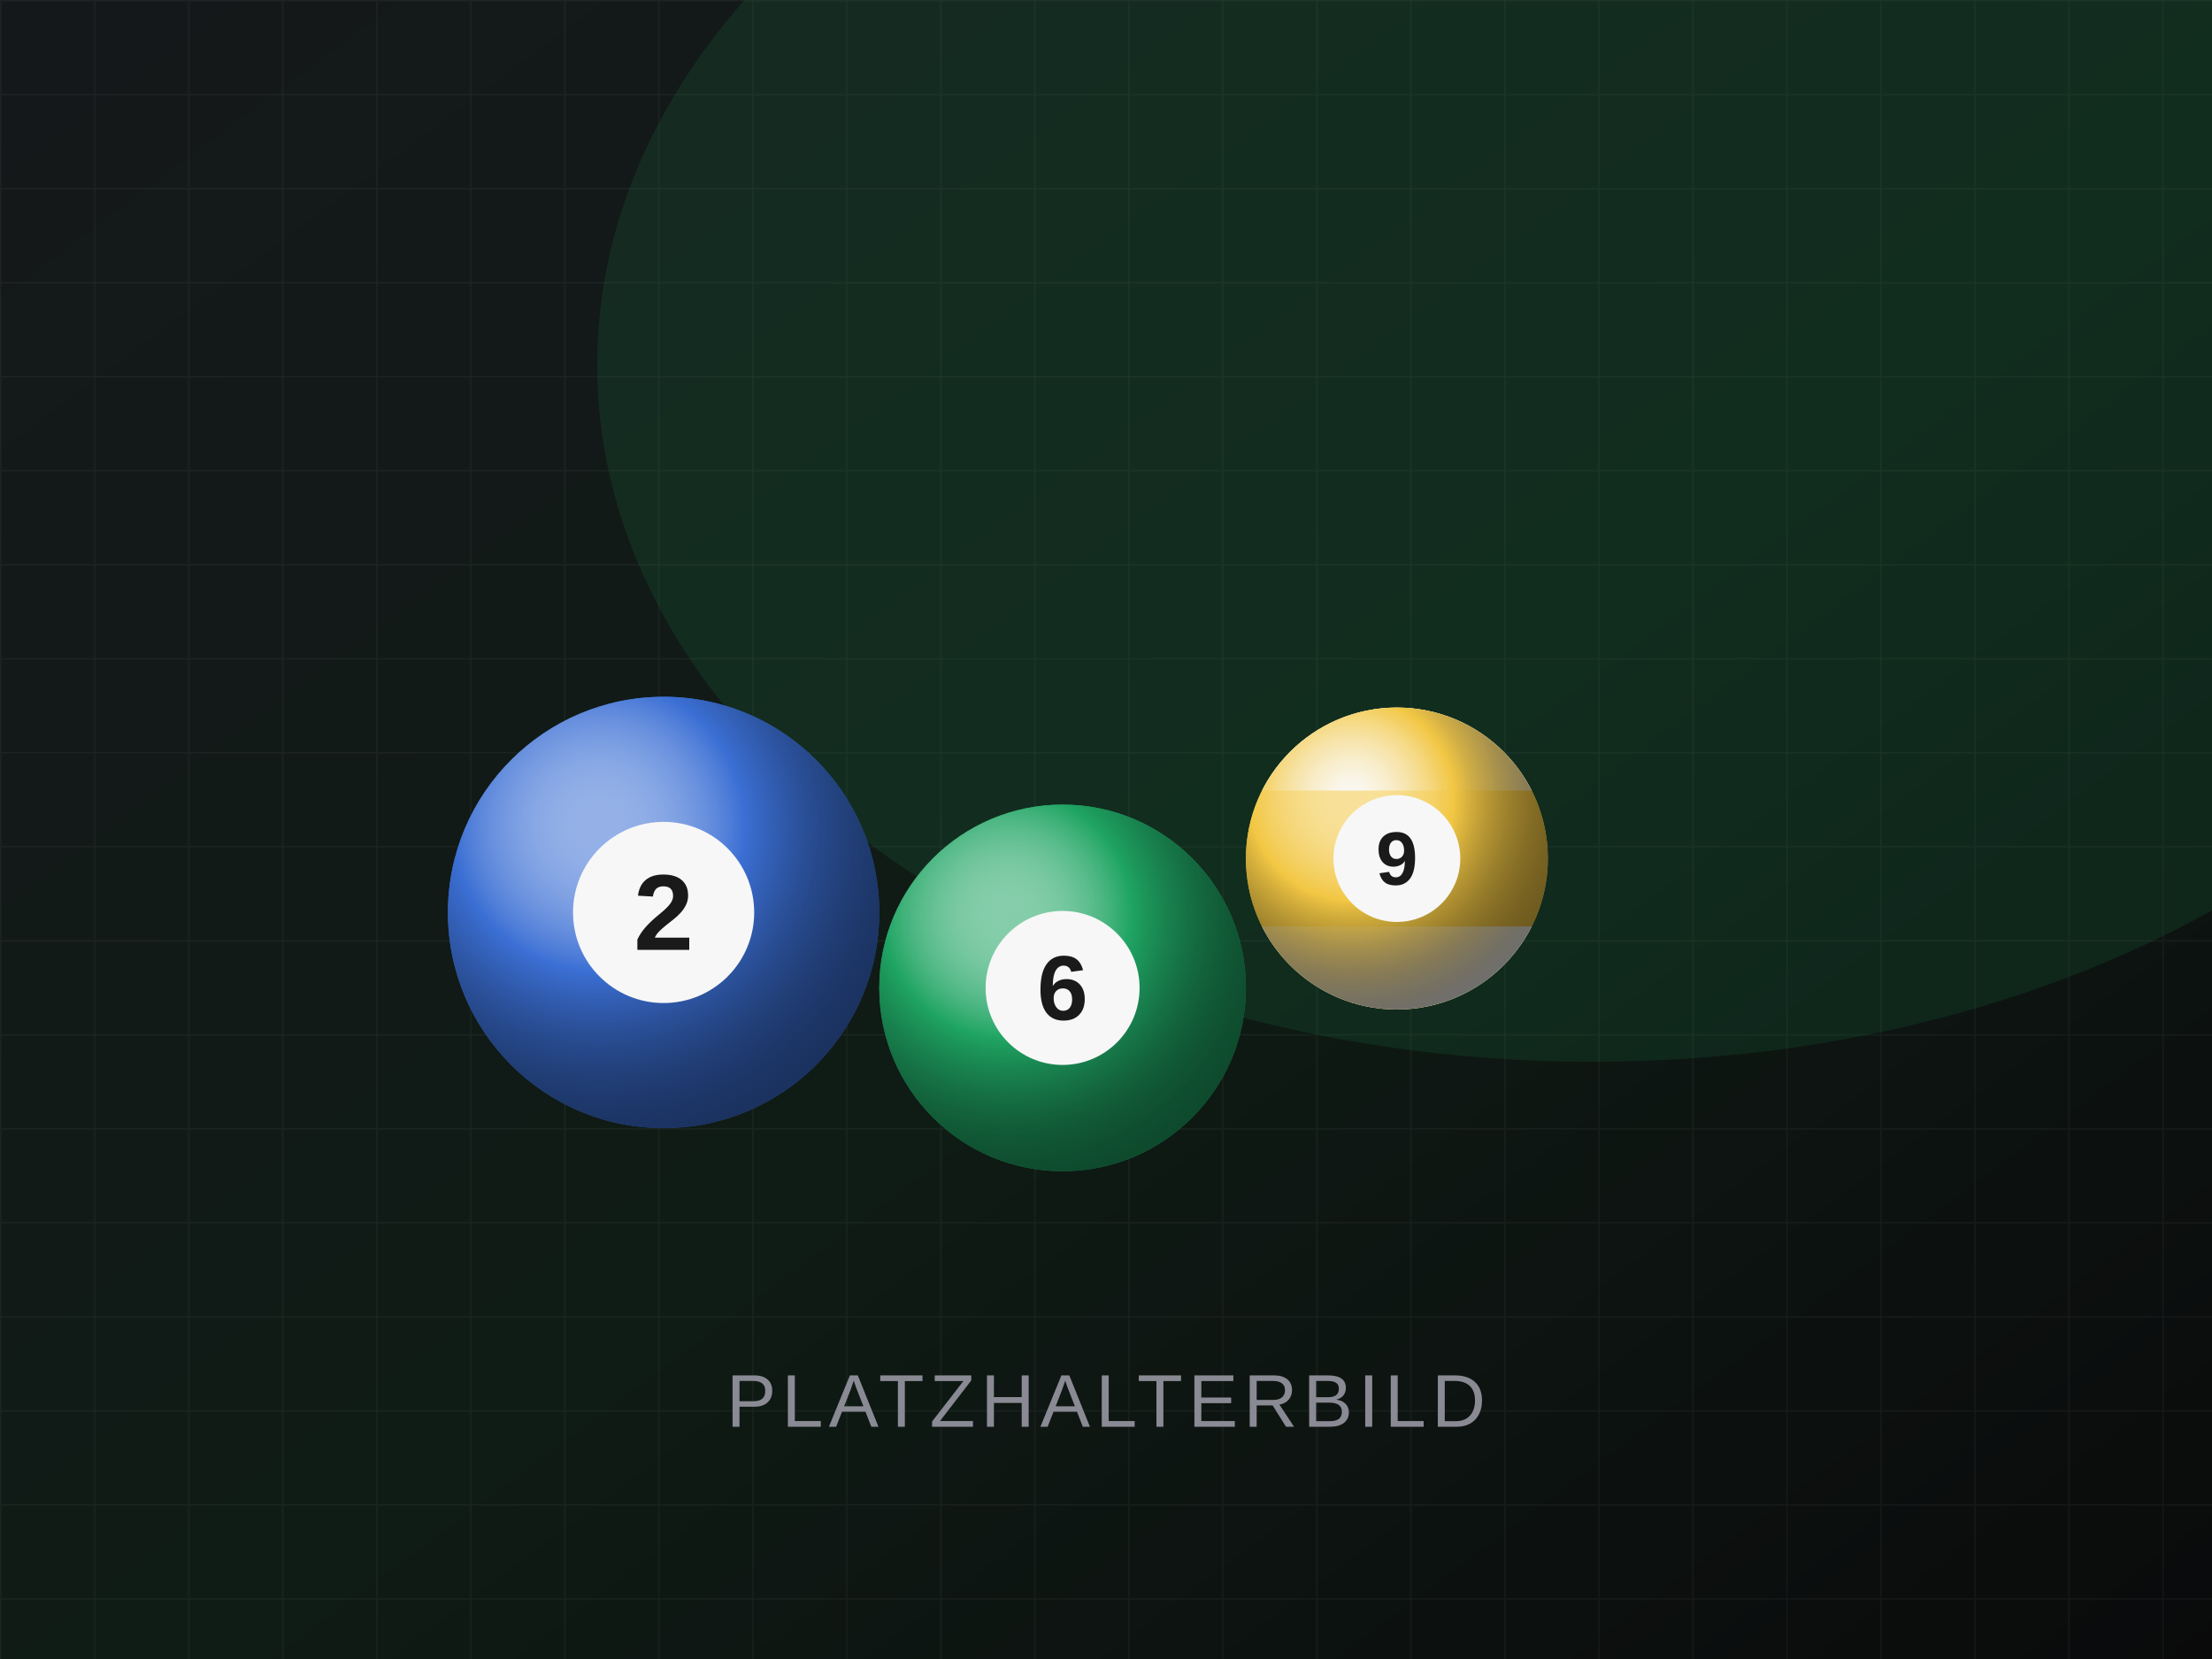
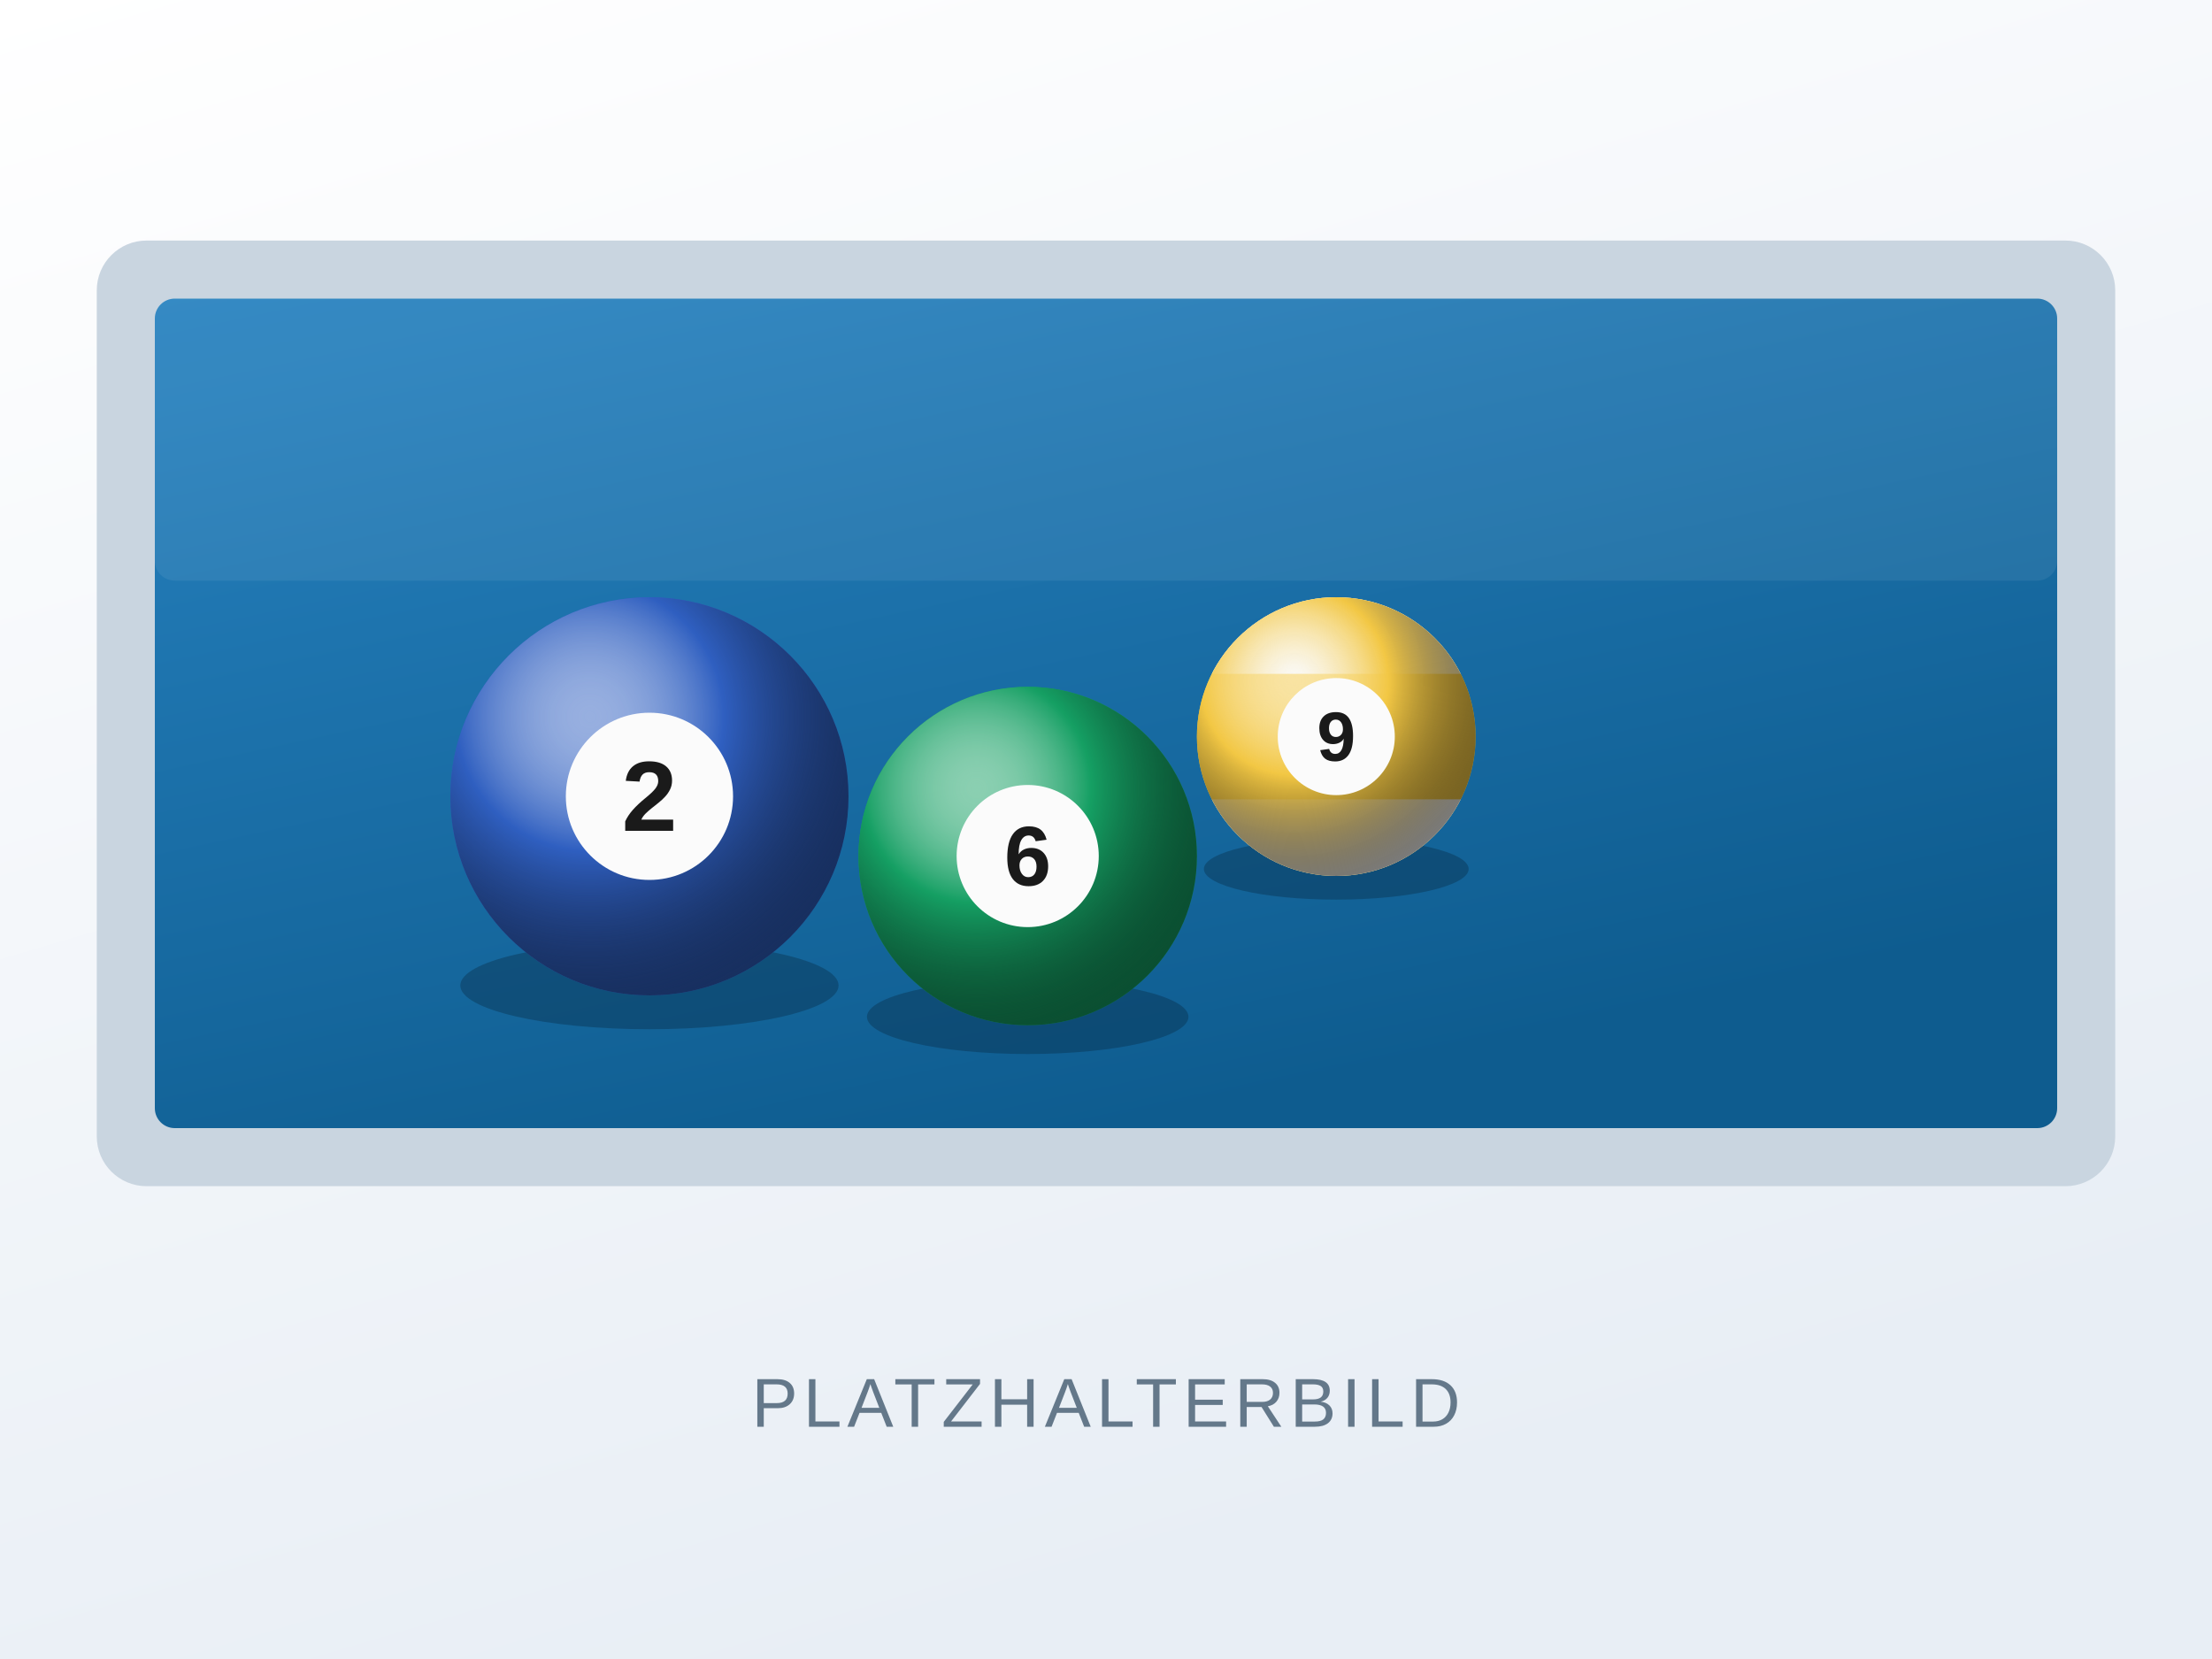
- <svg xmlns="http://www.w3.org/2000/svg" viewBox="0 0 800 600" width="800" height="600" role="img" aria-label="">
+ <svg xmlns="http://www.w3.org/2000/svg" viewBox="0 0 800 600" width="800" height="600" role="img" aria-label="PLATZHALTERBILD">
  <defs>
-     <linearGradient id="bg" x1="0" y1="0" x2="1" y2="1">
-       <stop offset="0%" stop-color="#15181a" />
-       <stop offset="55%" stop-color="#0f1b15" />
-       <stop offset="100%" stop-color="#0a0a0b" />
+     <linearGradient id="bg" x1="0" y1="0" x2="0.4" y2="1">
+       <stop offset="0%" stop-color="#ffffff" />
+       <stop offset="100%" stop-color="#e8eef5" />
    </linearGradient>
-     <pattern id="grid" width="34" height="34" patternUnits="userSpaceOnUse">
-       <path d="M34 0H0V34" fill="none" stroke="#ffffff" stroke-opacity=".045" stroke-width="1" />
-     </pattern>
+     <linearGradient id="cloth" x1="0" y1="0" x2="0.5" y2="1">
+       <stop offset="0%" stop-color="#2782c0" />
+       <stop offset="100%" stop-color="#0e5c8f" />
+     </linearGradient>
  </defs>
  <rect width="800" height="600" fill="url(#bg)" />
-   <rect width="800" height="600" fill="url(#grid)" />
-   <ellipse cx="576" cy="132" rx="360" ry="252" fill="#1fa463" fill-opacity=".13" />
+   <rect x="35" y="87" width="730" height="342" rx="18" fill="#c9d5e0" />
+   <rect x="56" y="108" width="688" height="300" rx="7.2" fill="url(#cloth)" />
+   <rect x="56" y="108" width="688" height="102" rx="7.2" fill="#ffffff" fill-opacity=".07" />
  <defs>
    <radialGradient id="g10" cx="35%" cy="30%" r="75%">
-       <stop offset="0%" stop-color="#ffffff" stop-opacity=".45" />
-       <stop offset="45%" stop-color="#3b6fd4" />
-       <stop offset="100%" stop-color="#000000" stop-opacity=".55" />
+       <stop offset="0%" stop-color="#ffffff" stop-opacity=".5" />
+       <stop offset="45%" stop-color="#2f5fc0" />
+       <stop offset="100%" stop-color="#000000" stop-opacity=".5" />
    </radialGradient>
    <clipPath id="clip10">
-       <circle cx="240" cy="330" r="78" />
+       <circle cx="234.88" cy="288" r="72" />
    </clipPath>
  </defs>
-   <circle cx="240" cy="330" r="78" fill="#3b6fd4" />
-   <circle cx="240" cy="330" r="78" fill="url(#g10)" />
-   <circle cx="240" cy="330" r="32.76" fill="#f7f7f7" />
-   <text x="240" y="330" fill="#1a1a1a" font-family="Segoe UI, Arial, sans-serif" font-size="39" font-weight="700" text-anchor="middle" dominant-baseline="central">2</text>
+   <ellipse cx="234.88" cy="356.4" rx="68.4" ry="15.84" fill="#06263d" fill-opacity=".35" />
+   <circle cx="234.88" cy="288" r="72" fill="#2f5fc0" />
+   <circle cx="234.88" cy="288" r="72" fill="url(#g10)" />
+   <circle cx="234.88" cy="288" r="30.24" fill="#fbfbfb" />
+   <text x="234.88" y="288" fill="#1a1a1a" font-family="Segoe UI, Arial, sans-serif" font-size="36" font-weight="700" text-anchor="middle" dominant-baseline="central">2</text>
  <defs>
    <radialGradient id="g11" cx="35%" cy="30%" r="75%">
-       <stop offset="0%" stop-color="#ffffff" stop-opacity=".45" />
-       <stop offset="45%" stop-color="#1fa463" />
-       <stop offset="100%" stop-color="#000000" stop-opacity=".55" />
+       <stop offset="0%" stop-color="#ffffff" stop-opacity=".5" />
+       <stop offset="45%" stop-color="#159f63" />
+       <stop offset="100%" stop-color="#000000" stop-opacity=".5" />
    </radialGradient>
    <clipPath id="clip11">
-       <circle cx="384.3" cy="357.3" r="66.3" />
+       <circle cx="371.68" cy="309.6" r="61.2" />
    </clipPath>
  </defs>
-   <circle cx="384.3" cy="357.3" r="66.3" fill="#1fa463" />
-   <circle cx="384.3" cy="357.3" r="66.3" fill="url(#g11)" />
-   <circle cx="384.3" cy="357.3" r="27.846" fill="#f7f7f7" />
-   <text x="384.3" y="357.3" fill="#1a1a1a" font-family="Segoe UI, Arial, sans-serif" font-size="33.15" font-weight="700" text-anchor="middle" dominant-baseline="central">6</text>
+   <ellipse cx="371.68" cy="367.74" rx="58.14" ry="13.464" fill="#06263d" fill-opacity=".35" />
+   <circle cx="371.68" cy="309.6" r="61.2" fill="#159f63" />
+   <circle cx="371.68" cy="309.6" r="61.2" fill="url(#g11)" />
+   <circle cx="371.68" cy="309.6" r="25.704" fill="#fbfbfb" />
+   <text x="371.68" y="309.6" fill="#1a1a1a" font-family="Segoe UI, Arial, sans-serif" font-size="30.6" font-weight="700" text-anchor="middle" dominant-baseline="central">6</text>
  <defs>
    <radialGradient id="g12" cx="35%" cy="30%" r="75%">
-       <stop offset="0%" stop-color="#ffffff" stop-opacity=".45" />
+       <stop offset="0%" stop-color="#ffffff" stop-opacity=".5" />
      <stop offset="45%" stop-color="#f2c744" />
-       <stop offset="100%" stop-color="#000000" stop-opacity=".55" />
+       <stop offset="100%" stop-color="#000000" stop-opacity=".5" />
    </radialGradient>
    <clipPath id="clip12">
-       <circle cx="505.2" cy="310.5" r="54.6" />
+       <circle cx="483.28" cy="266.4" r="50.4" />
    </clipPath>
  </defs>
-   <circle cx="505.2" cy="310.5" r="54.6" fill="#f2c744" />
+   <ellipse cx="483.28" cy="314.28" rx="47.88" ry="11.088" fill="#06263d" fill-opacity=".35" />
+   <circle cx="483.28" cy="266.4" r="50.4" fill="#f2c744" />
  <g clip-path="url(#clip12)">
-     <rect x="450.6" y="255.9" width="109.2" height="30.03" fill="#f5f5f5" />
-     <rect x="450.6" y="335.07" width="109.2" height="30.03" fill="#f5f5f5" />
+     <rect x="432.88" y="216" width="100.8" height="27.72" fill="#f5f5f5" />
+     <rect x="432.88" y="289.08" width="100.8" height="27.72" fill="#f5f5f5" />
  </g>
-   <circle cx="505.2" cy="310.5" r="54.6" fill="url(#g12)" />
-   <circle cx="505.2" cy="310.5" r="22.932" fill="#f7f7f7" />
-   <text x="505.2" y="310.5" fill="#1a1a1a" font-family="Segoe UI, Arial, sans-serif" font-size="27.3" font-weight="700" text-anchor="middle" dominant-baseline="central">9</text>
+   <circle cx="483.28" cy="266.4" r="50.4" fill="url(#g12)" />
+   <circle cx="483.28" cy="266.4" r="21.168" fill="#fbfbfb" />
+   <text x="483.28" y="266.4" fill="#1a1a1a" font-family="Segoe UI, Arial, sans-serif" font-size="25.2" font-weight="700" text-anchor="middle" dominant-baseline="central">9</text>
  <g font-family="Segoe UI, Arial, sans-serif" text-anchor="middle">
-     <text x="400" y="516" fill="#f4f4f5" font-size="45" font-weight="700" />
-     <text x="400" y="516" fill="#8a8a94" font-size="27" letter-spacing="2">PLATZHALTERBILD</text>
+     <text x="400" y="516" fill="#16232f" font-size="41" font-weight="700" />
+     <text x="400" y="516" fill="#64788a" font-size="25" letter-spacing="2">PLATZHALTERBILD</text>
  </g>
</svg>
